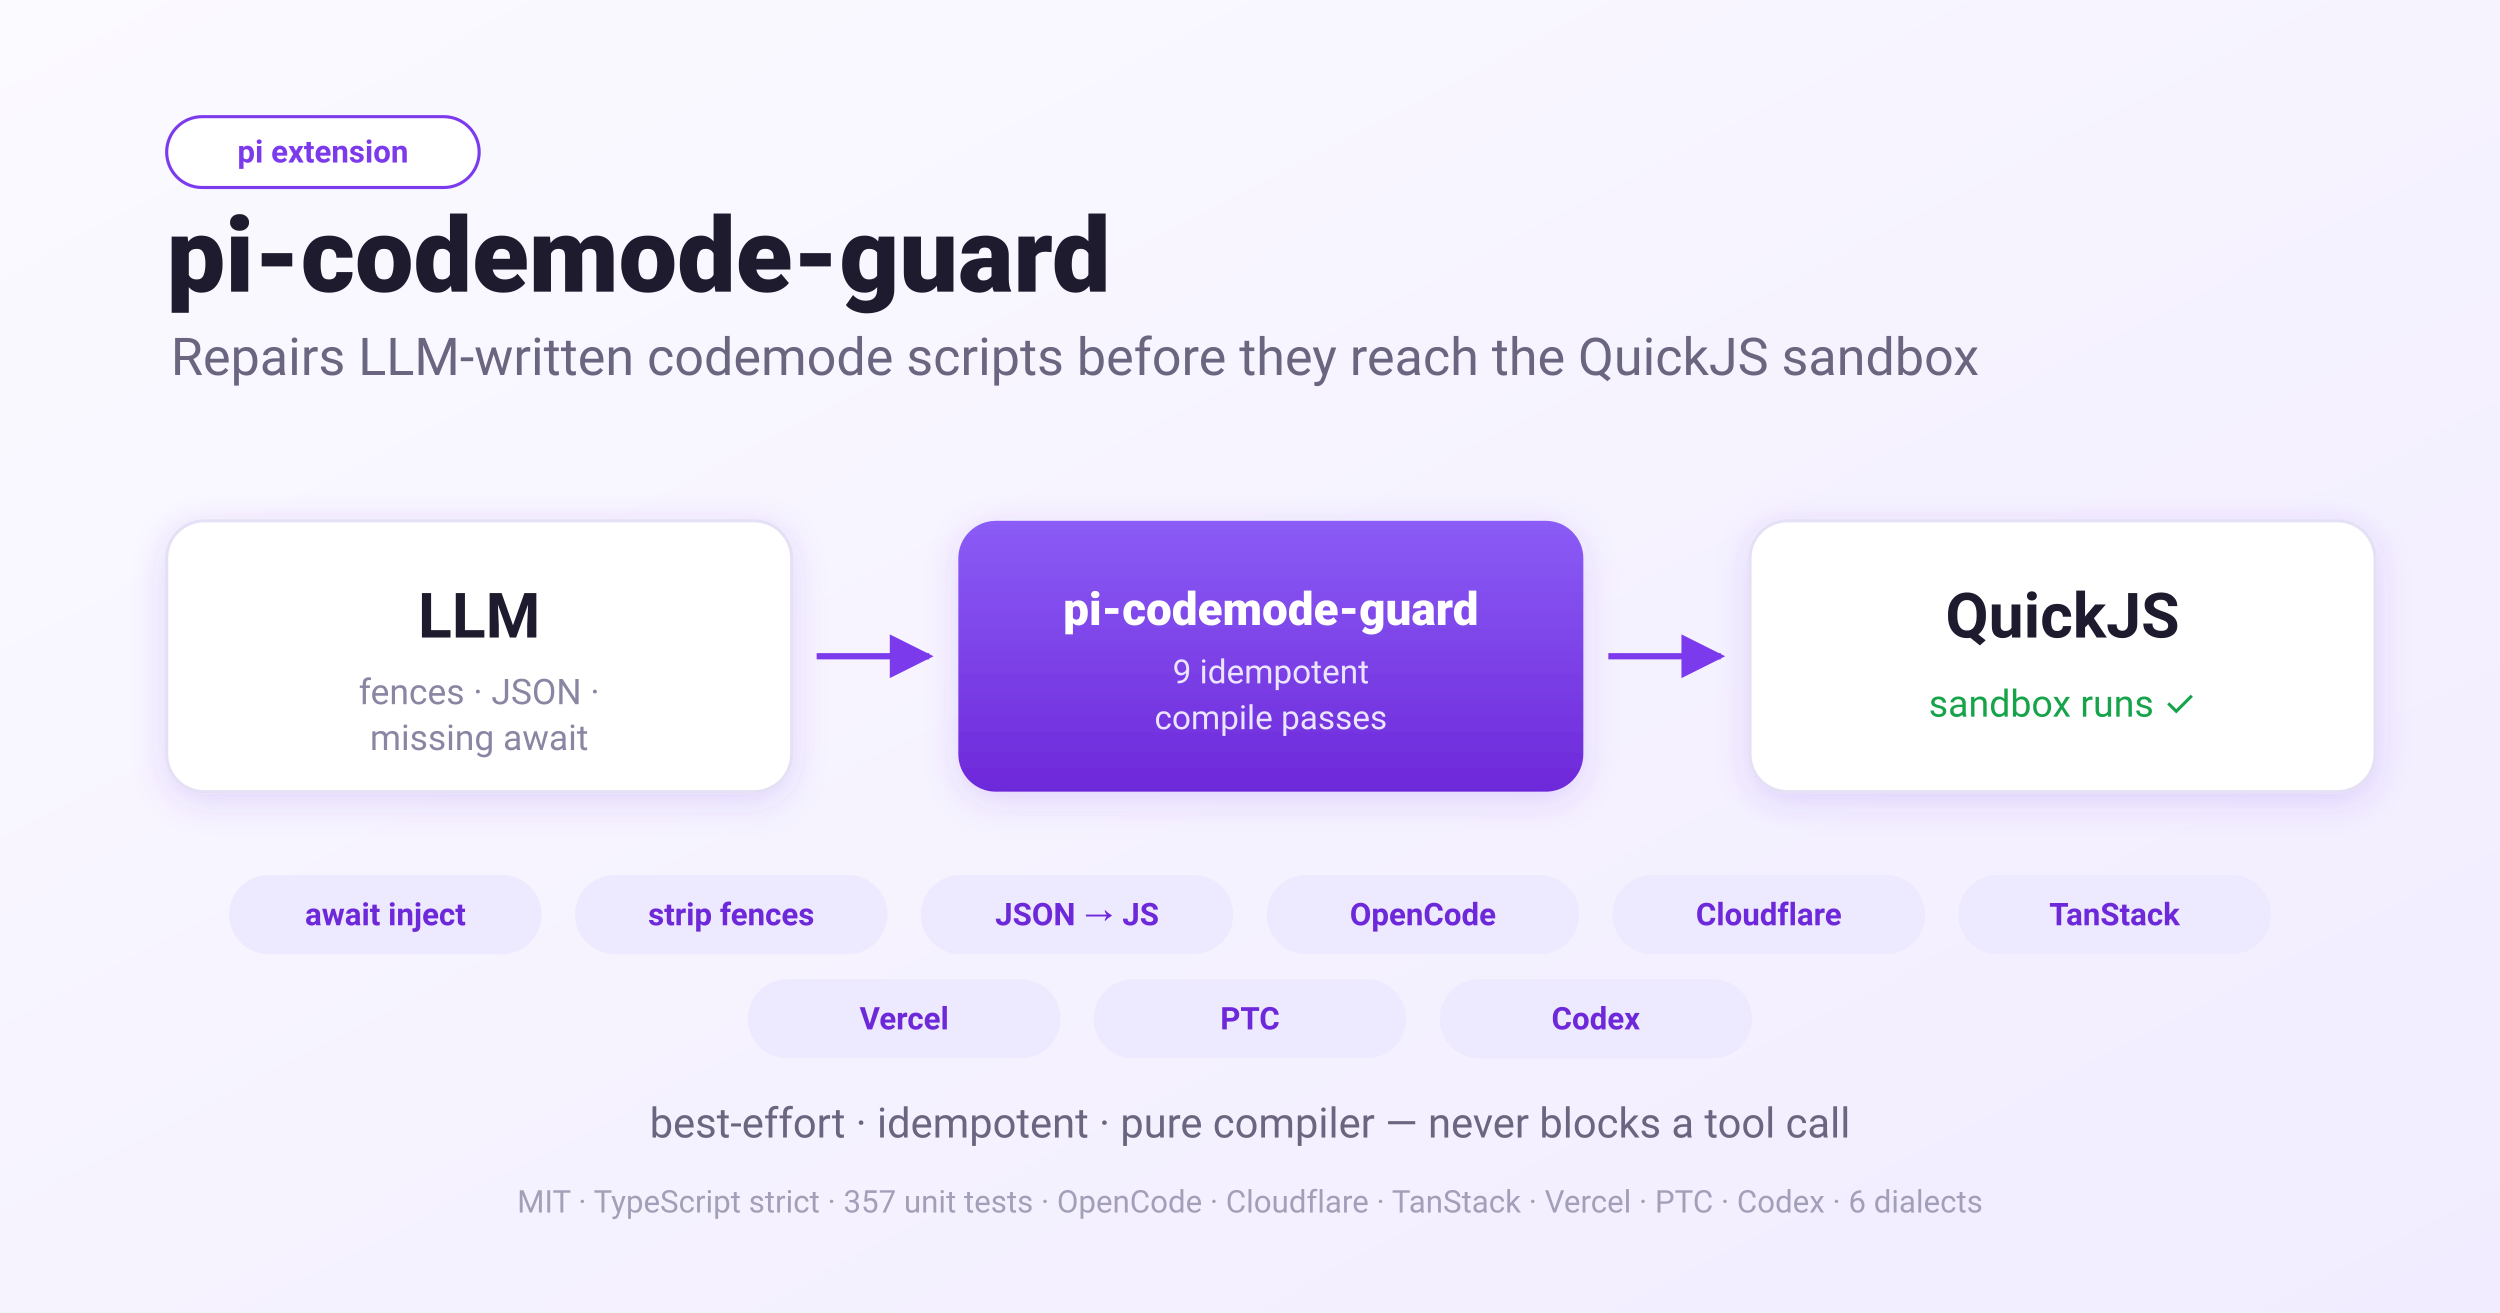
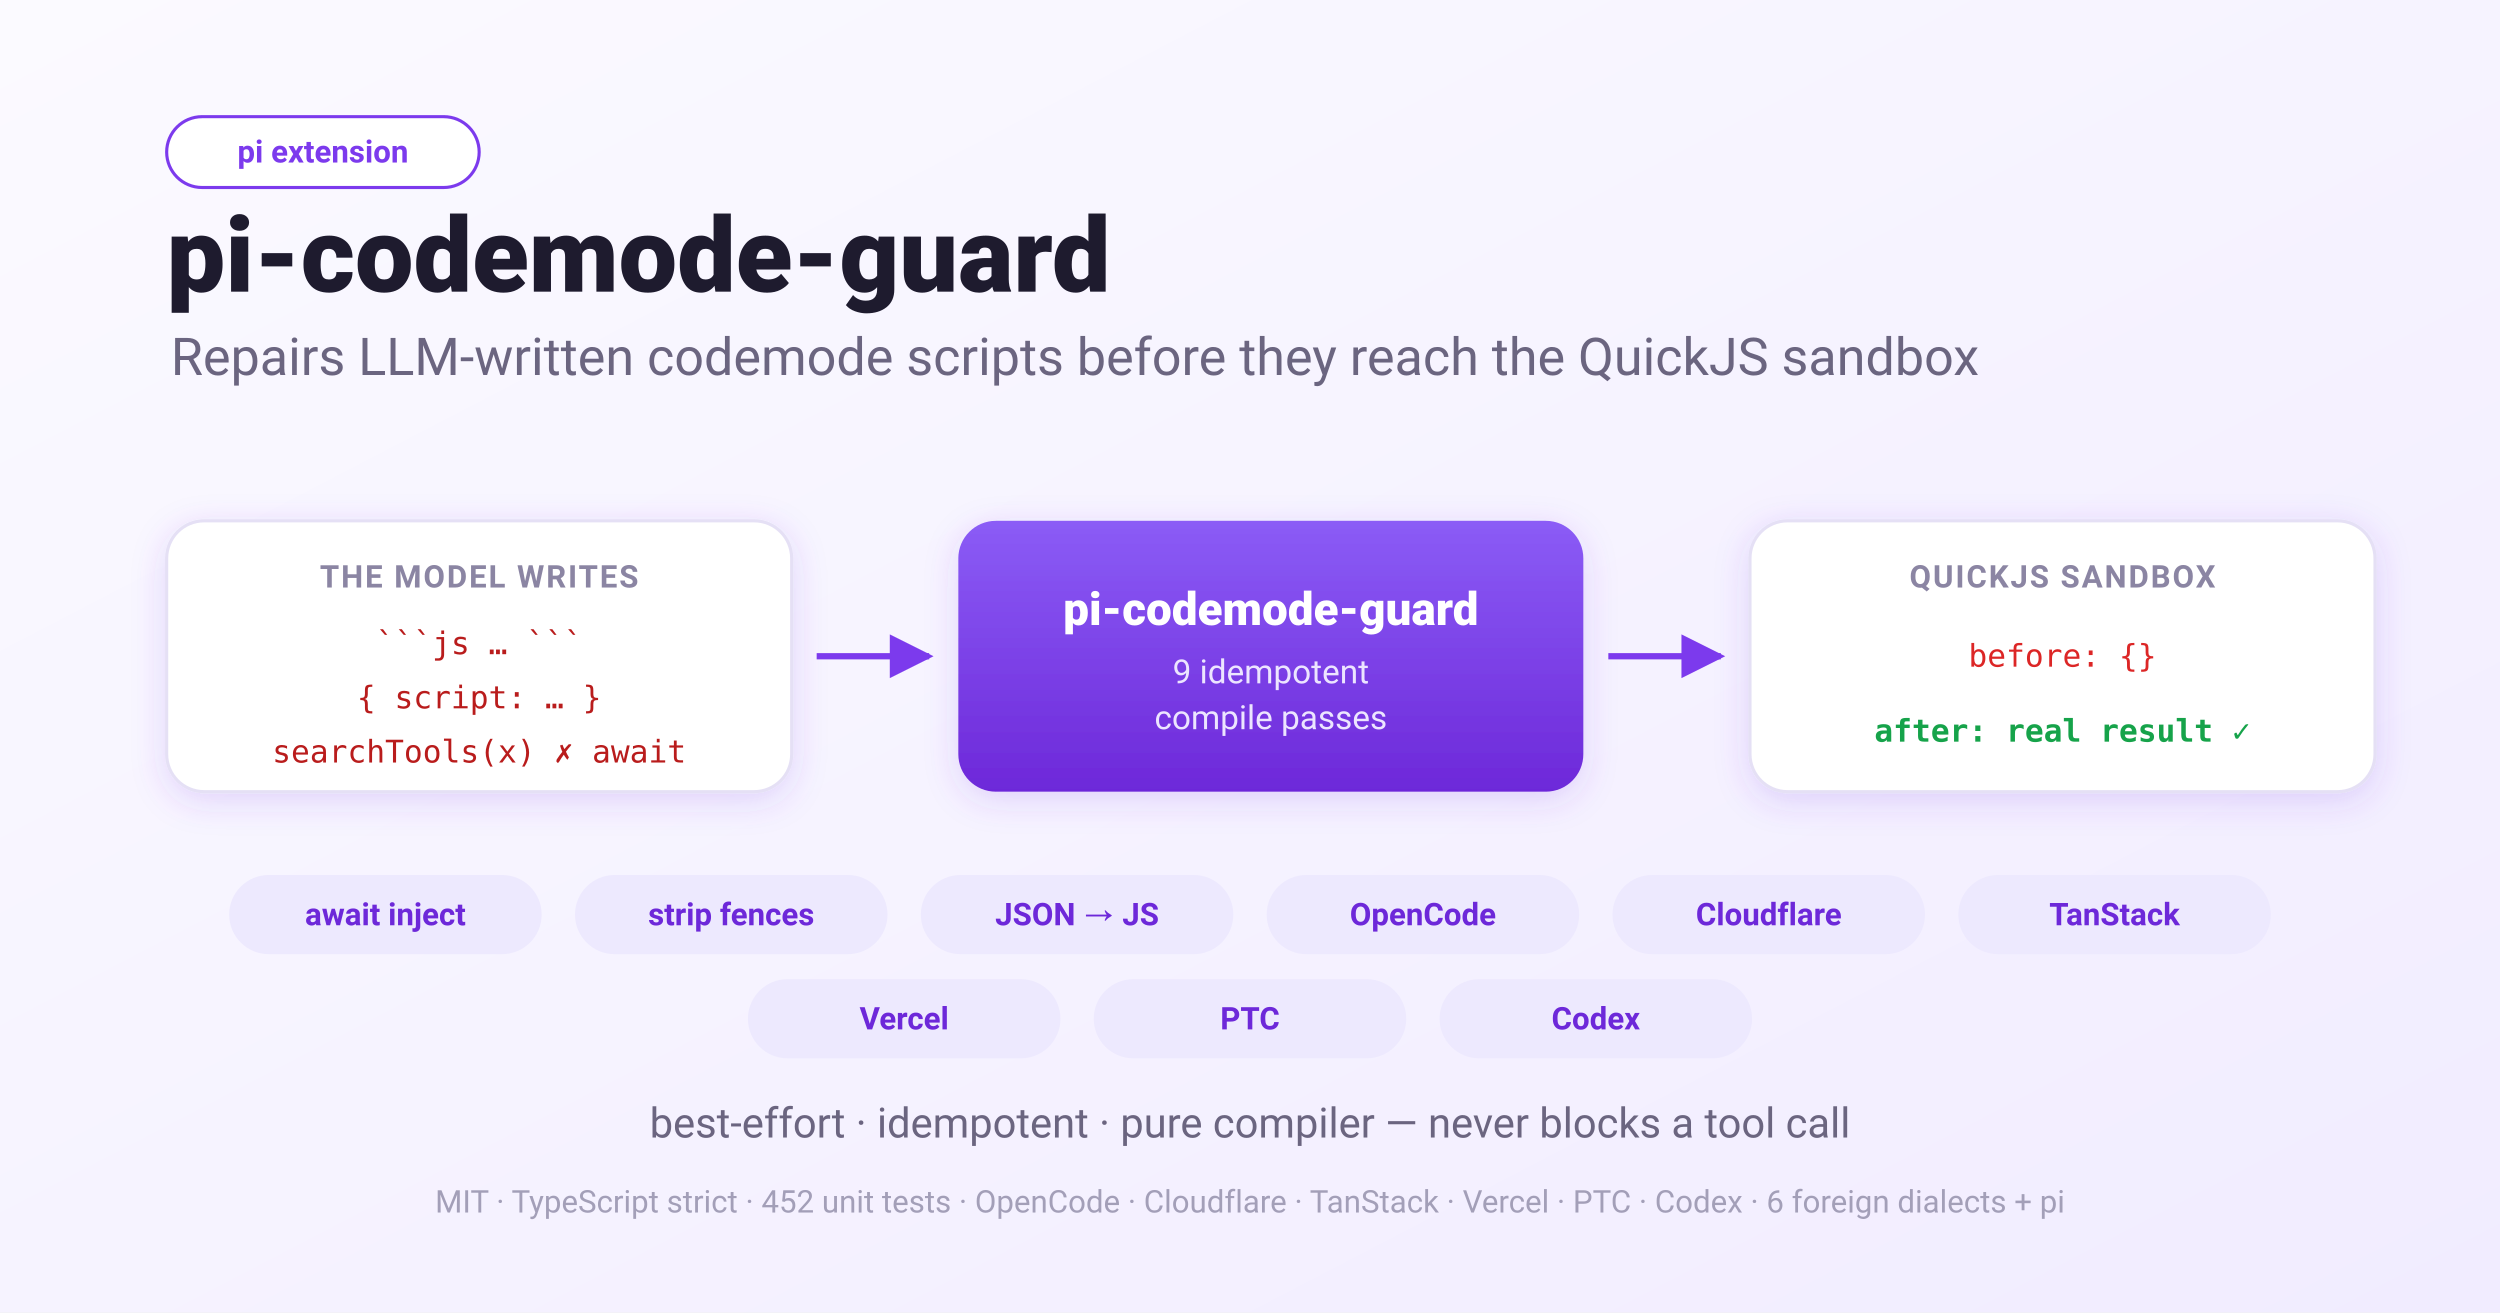
<svg xmlns="http://www.w3.org/2000/svg" width="1200" height="630" viewBox="0 0 1200 630" font-family="-apple-system,BlinkMacSystemFont,'Segoe UI',Roboto,Helvetica,Arial,sans-serif">
  <defs>
    <linearGradient id="bg" x1="0" y1="0" x2="1" y2="1">
      <stop offset="0" stop-color="#fbfaff" />
      <stop offset="1" stop-color="#f1ecff" />
    </linearGradient>
    <linearGradient id="guard" x1="0" y1="0" x2="0" y2="1">
      <stop offset="0" stop-color="#8b5cf6" />
      <stop offset="1" stop-color="#6d28d9" />
    </linearGradient>
    <filter id="ds" x="-20%" y="-20%" width="140%" height="140%">
      <feDropShadow dx="0" dy="4" stdDeviation="8" flood-color="#7c3aed" flood-opacity="0.18" />
    </filter>
    <marker id="arr" viewBox="0 0 10 10" refX="9" refY="5" markerWidth="7" markerHeight="7" orient="auto-start-reverse">
      <path d="M0,0 L10,5 L0,10 z" fill="#7c3aed" />
    </marker>
+     <style>
+       .boxtitle { font-size: 15px; font-weight: 700; letter-spacing: 0.06em; fill: #8b85a3; }
+       .code { font-family: ui-monospace, SFMono-Regular, Menlo, Consolas, monospace; font-size: 15px; }
+     </style>
  </defs>
  <rect width="1200" height="630" fill="url(#bg)" />
  <rect x="80" y="56" width="150" height="34" rx="17" fill="#ffffff" stroke="#7c3aed" stroke-width="1.5" />
  <text x="155" y="78" font-size="15" font-weight="600" fill="#7c3aed" text-anchor="middle">pi extension</text>
  <text x="80" y="140" font-size="50" font-weight="800" fill="#1e1b2e">pi-codemode-guard</text>
  <text x="82" y="180" font-size="25" fill="#6b6580">Repairs LLM-written codemode scripts before they reach the QuickJS sandbox</text>
  <g filter="url(#ds)">
    <rect x="80" y="250" width="300" height="130" rx="18" fill="#ffffff" stroke="#e5e0f5" stroke-width="1.5" />
    <rect x="460" y="250" width="300" height="130" rx="18" fill="url(#guard)" />
    <rect x="840" y="250" width="300" height="130" rx="18" fill="#ffffff" stroke="#e5e0f5" stroke-width="1.5" />
  </g>
-   <text x="230" y="306" font-size="30" font-weight="700" fill="#1e1b2e" text-anchor="middle">LLM</text>
-   <text x="230" y="338" font-size="17" fill="#8b85a3" text-anchor="middle">fences · JSON ·</text>
-   <text x="230" y="360" font-size="17" fill="#8b85a3" text-anchor="middle">missing await</text>
+   <text x="230" y="282" class="boxtitle" text-anchor="middle">THE MODEL WRITES</text>
+   <text x="230" y="314" class="code" fill="#b91c1c" text-anchor="middle">```js … ```</text>
+   <text x="230" y="340" class="code" fill="#b91c1c" text-anchor="middle">{ script: … }</text>
+   <text x="230" y="366" class="code" fill="#b91c1c" text-anchor="middle">searchTools(x)  ✗ await</text>
  <text x="610" y="300" font-size="22" font-weight="800" fill="#ffffff" text-anchor="middle">pi-codemode-guard</text>
  <text x="610" y="328" font-size="16" fill="#ece5ff" text-anchor="middle">9 idempotent</text>
  <text x="610" y="350" font-size="16" fill="#ece5ff" text-anchor="middle">compile passes</text>
-   <text x="990" y="306" font-size="30" font-weight="700" fill="#1e1b2e" text-anchor="middle">QuickJS</text>
-   <text x="990" y="344" font-size="18" fill="#16a34a" text-anchor="middle">sandbox runs ✓</text>
+   <text x="990" y="282" class="boxtitle" text-anchor="middle">QUICKJS SANDBOX</text>
+   <text x="990" y="320" class="code" fill="#dc2626" text-anchor="middle">before: {}</text>
+   <text x="990" y="356" class="code" font-weight="700" fill="#16a34a" text-anchor="middle">after: real result ✓</text>
  <line x1="392" y1="315" x2="446" y2="315" stroke="#7c3aed" stroke-width="3" marker-end="url(#arr)" />
  <line x1="772" y1="315" x2="826" y2="315" stroke="#7c3aed" stroke-width="3" marker-end="url(#arr)" />
  <g font-size="15" font-weight="600" fill="#6d28d9">
    <rect x="110" y="420" width="150" height="38" rx="19" fill="#ede9fe" />
    <text x="185" y="439" text-anchor="middle" dominant-baseline="central">await inject</text>
    <rect x="276" y="420" width="150" height="38" rx="19" fill="#ede9fe" />
    <text x="351" y="439" text-anchor="middle" dominant-baseline="central">strip fences</text>
    <rect x="442" y="420" width="150" height="38" rx="19" fill="#ede9fe" />
    <text x="517" y="439" text-anchor="middle" dominant-baseline="central">JSON → JS</text>
    <rect x="608" y="420" width="150" height="38" rx="19" fill="#ede9fe" />
    <text x="683" y="439" text-anchor="middle" dominant-baseline="central">OpenCode</text>
    <rect x="774" y="420" width="150" height="38" rx="19" fill="#ede9fe" />
    <text x="849" y="439" text-anchor="middle" dominant-baseline="central">Cloudflare</text>
    <rect x="940" y="420" width="150" height="38" rx="19" fill="#ede9fe" />
    <text x="1015" y="439" text-anchor="middle" dominant-baseline="central">TanStack</text>
    <rect x="359" y="470" width="150" height="38" rx="19" fill="#ede9fe" />
    <text x="434" y="489" text-anchor="middle" dominant-baseline="central">Vercel</text>
    <rect x="525" y="470" width="150" height="38" rx="19" fill="#ede9fe" />
    <text x="600" y="489" text-anchor="middle" dominant-baseline="central">PTC</text>
    <rect x="691" y="470" width="150" height="38" rx="19" fill="#ede9fe" />
    <text x="766" y="489" text-anchor="middle" dominant-baseline="central">Codex</text>
  </g>
  <text x="600" y="546" font-size="20" fill="#6b6580" text-anchor="middle">best-effort · idempotent · pure compiler — never blocks a tool call</text>
-   <text x="600" y="582" font-size="15" fill="#a39fb8" text-anchor="middle">MIT · TypeScript strict · 357 unit tests · OpenCode · Cloudflare · TanStack · Vercel · PTC · Codex · 6 dialects</text>
+   <text x="600" y="582" font-size="15" fill="#a39fb8" text-anchor="middle">MIT · TypeScript strict · 452 unit tests · OpenCode · Cloudflare · TanStack · Vercel · PTC · Codex · 6 foreign dialects + pi</text>
</svg>
